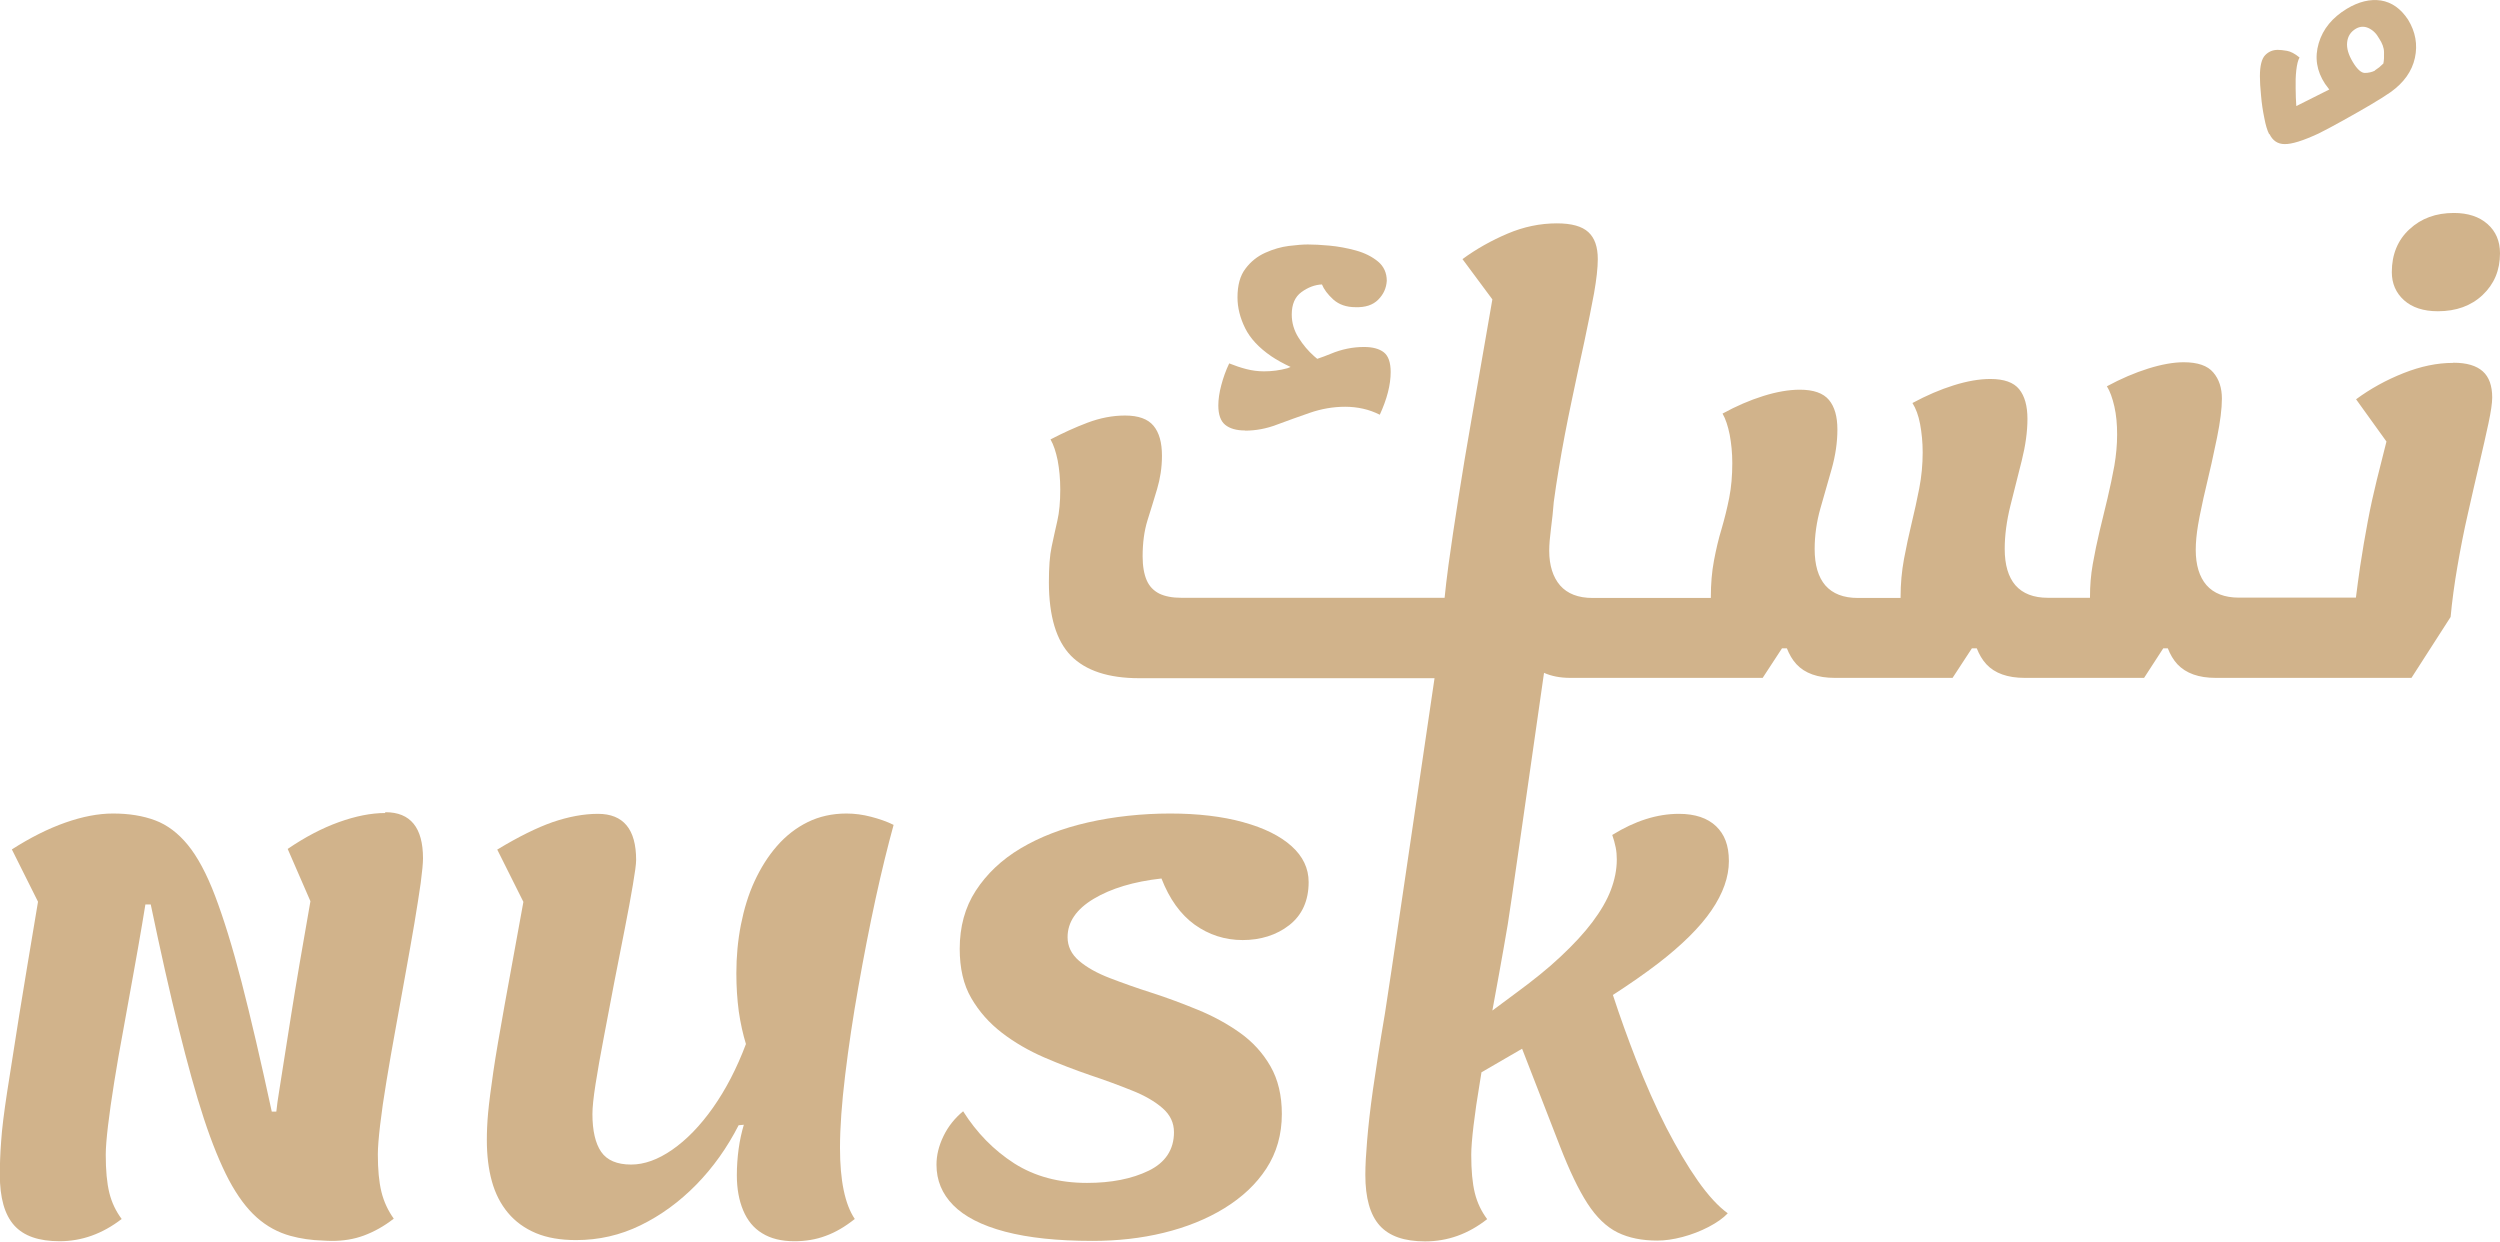
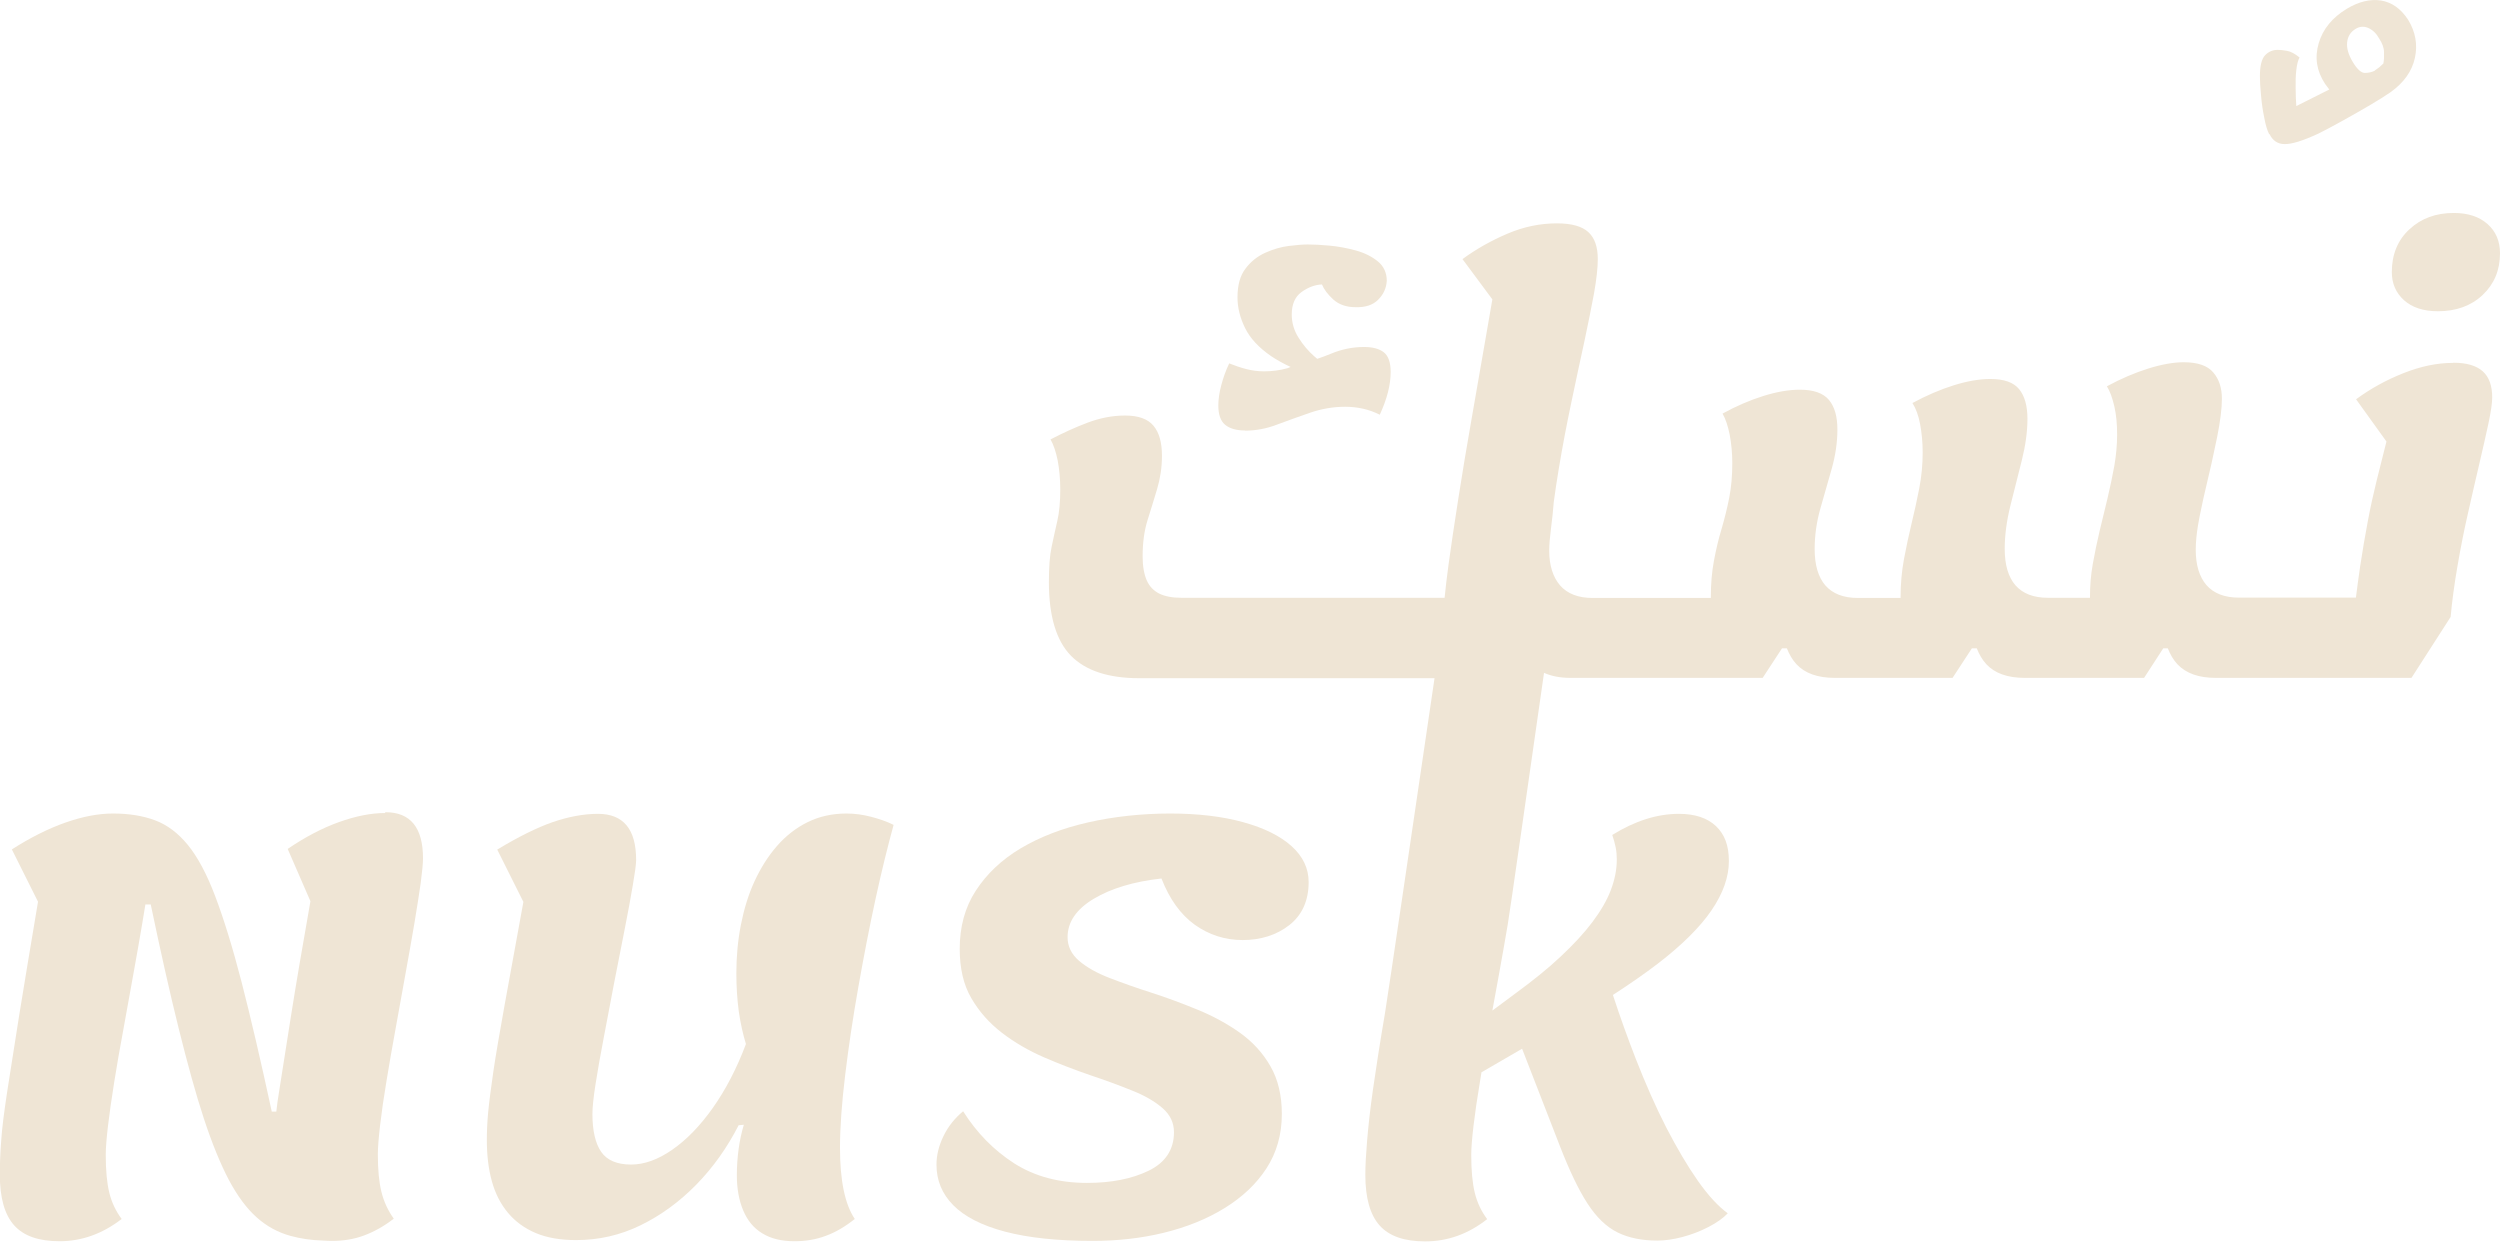
<svg xmlns="http://www.w3.org/2000/svg" id="Layer_2" data-name="Layer 2" viewBox="0 0 153.9 76.4">
  <defs>
    <style>
      .cls-1 {
-         fill: #d1b38b;
+         fill: #EFE5D5;
      }
    </style>
  </defs>
  <g id="svg1">
    <g>
      <g>
        <path class="cls-1" d="M76.65,26.51c.65,0,1.31-.12,1.96-.37,.65-.24,1.33-.49,2.03-.73s1.42-.37,2.17-.37c.37,0,.74,.04,1.1,.12,.36,.08,.71,.21,1.03,.37,.44-.96,.67-1.83,.67-2.63,0-.58-.14-.99-.42-1.21-.28-.22-.69-.33-1.22-.33-.7,0-1.38,.14-2.05,.42-.26,.11-.54,.21-.83,.31-.06-.05-.12-.1-.19-.16-.36-.32-.68-.69-.96-1.14-.28-.44-.42-.92-.42-1.43,0-.63,.2-1.09,.6-1.38,.4-.29,.82-.45,1.26-.47,.12,.3,.35,.61,.7,.93,.35,.31,.8,.47,1.36,.47,.61,.02,1.07-.13,1.4-.46,.33-.33,.5-.71,.53-1.16,0-.49-.18-.89-.54-1.19s-.82-.53-1.36-.68c-.55-.15-1.09-.25-1.63-.3-.54-.05-.98-.07-1.33-.07-.3,0-.69,.03-1.17,.09-.48,.06-.96,.2-1.45,.42-.49,.22-.9,.55-1.22,.98-.33,.43-.49,1.02-.49,1.77,0,.63,.16,1.26,.47,1.89s.85,1.21,1.61,1.73c.34,.23,.74,.45,1.19,.66-.07,.02-.13,.06-.2,.08-.47,.13-.95,.19-1.44,.19-.37,0-.74-.05-1.09-.14s-.7-.21-1.05-.35c-.21,.44-.37,.89-.49,1.35-.12,.45-.18,.87-.18,1.24,0,.56,.14,.96,.42,1.19,.28,.23,.69,.35,1.22,.35Z" />
        <path class="cls-1" d="M150.08,19.16c1.12,0,2.04-.33,2.75-1,.71-.67,1.07-1.52,1.07-2.57,0-.75-.26-1.35-.77-1.8s-1.2-.68-2.07-.68c-1.1,0-2.01,.33-2.73,1-.72,.66-1.09,1.55-1.09,2.64,0,.7,.25,1.28,.75,1.73,.5,.45,1.2,.68,2.08,.68Z" />
        <path class="cls-1" d="M150.99,22.34c-.96,0-1.97,.21-3.03,.63-1.06,.42-2.04,.96-2.92,1.61l1.87,2.6c-.02,.07-.03,.12-.05,.2-.16,.63-.34,1.35-.54,2.15-.2,.81-.39,1.66-.56,2.57s-.33,1.83-.47,2.77c-.1,.67-.18,1.3-.26,1.92h-4.6s-.01,0-.02,0c0,0-.01,0-.02,0h-2.56c-.89,0-1.55-.26-2-.77-.44-.51-.66-1.24-.66-2.17,0-.47,.05-.97,.14-1.52,.03-.18,.07-.37,.1-.55,.11-.49,.2-1,.32-1.48,.3-1.25,.55-2.37,.75-3.36,.2-.99,.3-1.79,.3-2.4,0-.65-.17-1.19-.53-1.61-.35-.42-.96-.63-1.82-.63-.63,0-1.36,.13-2.19,.39-.83,.26-1.67,.62-2.54,1.09,.19,.3,.34,.72,.46,1.24,.12,.53,.17,1.1,.17,1.73s-.06,1.27-.17,1.92c-.12,.65-.26,1.32-.42,2-.16,.68-.33,1.35-.49,2.03-.16,.68-.3,1.35-.42,2.03s-.17,1.34-.17,2v.07h-2.59c-.89,0-1.55-.26-2-.77-.44-.51-.66-1.26-.66-2.24,0-.84,.12-1.73,.35-2.66,.23-.93,.47-1.86,.7-2.78,.23-.92,.35-1.78,.35-2.57s-.17-1.4-.51-1.82c-.34-.42-.93-.63-1.77-.63-.68,0-1.43,.13-2.26,.39-.83,.26-1.67,.62-2.54,1.09,.21,.33,.37,.76,.47,1.29,.1,.54,.16,1.12,.16,1.75,0,.75-.07,1.48-.21,2.21s-.3,1.44-.47,2.15c-.17,.71-.33,1.45-.47,2.2-.14,.76-.21,1.53-.21,2.33v.07h-2.63c-.89,0-1.55-.26-2-.77-.44-.51-.66-1.26-.66-2.24,0-.84,.12-1.67,.35-2.49,.23-.82,.47-1.63,.7-2.45,.23-.82,.35-1.62,.35-2.42s-.17-1.4-.52-1.82c-.35-.42-.95-.63-1.79-.63-.68,0-1.43,.13-2.26,.39-.83,.26-1.66,.62-2.5,1.08,.19,.33,.33,.76,.44,1.3,.1,.54,.16,1.12,.16,1.75,0,.77-.06,1.48-.19,2.14s-.29,1.29-.47,1.91c-.19,.62-.34,1.27-.47,1.96-.13,.69-.19,1.43-.19,2.22v.07h-4.2s-.01,0-.02,0c0,0-.01,0-.02,0h-3.04c-.89,0-1.55-.26-2-.77-.44-.51-.67-1.23-.67-2.14,0-.37,.04-.83,.11-1.38,.07-.54,.13-1.08,.17-1.62,.09-.67,.19-1.33,.3-1.99,.24-1.46,.51-2.85,.79-4.18,.28-1.33,.54-2.56,.79-3.69,.24-1.13,.44-2.13,.6-2.99,.15-.86,.23-1.56,.23-2.1,0-.75-.19-1.3-.58-1.66-.39-.36-1.03-.54-1.94-.54-1.03,0-2.04,.21-3.03,.63-.99,.42-1.92,.94-2.78,1.57l1.84,2.48c-.14,.81-.3,1.71-.47,2.71-.26,1.48-.53,3.05-.82,4.71-.29,1.66-.56,3.26-.8,4.81s-.45,2.92-.61,4.11c-.11,.83-.19,1.5-.24,2.03h-16.21c-.56,0-1.01-.09-1.36-.26-.35-.18-.61-.45-.77-.82-.16-.37-.25-.86-.25-1.47,0-.84,.1-1.58,.3-2.22,.2-.64,.4-1.28,.59-1.92s.3-1.32,.3-2.05c0-.82-.17-1.43-.52-1.85-.35-.42-.93-.63-1.75-.63-.77,0-1.54,.15-2.31,.44-.77,.29-1.53,.64-2.28,1.03,.19,.33,.33,.76,.44,1.29,.1,.54,.16,1.13,.16,1.79,0,.77-.06,1.41-.18,1.93-.12,.51-.23,1.04-.35,1.59-.12,.55-.17,1.28-.17,2.19,0,2.1,.46,3.61,1.36,4.53,.91,.92,2.31,1.38,4.2,1.38h18.18c-1.13,7.65-2.83,19.29-3.05,20.62-.32,1.88-.56,3.44-.74,4.7-.18,1.26-.29,2.31-.36,3.14-.07,.83-.11,1.53-.11,2.11,0,1.42,.29,2.46,.88,3.12s1.52,.98,2.8,.98c1.38,0,2.65-.45,3.82-1.37-.35-.47-.61-1-.76-1.61s-.22-1.39-.22-2.35c0-.42,.05-1.02,.14-1.79,.09-.77,.22-1.66,.39-2.67,.03-.2,.07-.41,.1-.62l2.5-1.45,2.33,6c.58,1.49,1.14,2.67,1.69,3.52,.55,.85,1.17,1.45,1.86,1.79,.69,.34,1.51,.5,2.44,.5,.47,0,.98-.07,1.55-.22s1.11-.36,1.61-.62c.5-.26,.9-.54,1.18-.84-.58-.42-1.2-1.09-1.84-2-.64-.91-1.28-2-1.94-3.27-.65-1.27-1.28-2.7-1.89-4.26-.48-1.24-.95-2.53-1.4-3.91,1.05-.68,1.97-1.32,2.78-1.94,1.48-1.14,2.58-2.23,3.29-3.27,.71-1.04,1.07-2.05,1.07-3.03s-.27-1.65-.79-2.15c-.53-.5-1.28-.76-2.29-.76-1.33,0-2.7,.43-4.1,1.3,.09,.26,.16,.51,.21,.76,.05,.24,.07,.49,.07,.75,0,.63-.13,1.26-.37,1.89-.24,.63-.62,1.28-1.13,1.96-.51,.68-1.17,1.39-1.95,2.12-.78,.74-1.72,1.49-2.81,2.29l-1.4,1.04c.14-.74,.27-1.47,.4-2.19,.2-1.12,.39-2.16,.55-3.13,.11-.61,1.31-9.06,2.23-15.47,.45,.2,.98,.31,1.62,.31h3.64s.01,0,.02,0c0,0,.01,0,.02,0h8.16l1.19-1.82h.3c.15,.38,.34,.71,.59,.98,.52,.56,1.31,.84,2.36,.84h7.25l1.19-1.82h.3c.15,.38,.34,.71,.59,.98,.52,.56,1.31,.84,2.36,.84h7.35l1.18-1.82h.28c.15,.38,.34,.71,.59,.98,.53,.56,1.31,.84,2.36,.84h3.22s.01,0,.02,0c0,0,.01,0,.02,0h8.79l2.41-3.75c.09-.98,.23-2.02,.42-3.12,.19-1.1,.4-2.19,.65-3.27,.24-1.09,.48-2.1,.7-3.05,.22-.95,.41-1.77,.56-2.48,.15-.71,.23-1.24,.23-1.59,0-.72-.19-1.26-.58-1.61-.39-.35-.99-.53-1.8-.53Z" />
        <path class="cls-1" d="M23.7,50.05c-.86,0-1.81,.19-2.84,.56s-2.08,.92-3.15,1.65l1.4,3.22c-.49,2.78-.89,5.12-1.19,7.02s-.55,3.47-.74,4.7c-.07,.43-.13,.84-.17,1.23h-.28c-.68-3.15-1.3-5.81-1.86-7.98s-1.11-3.93-1.63-5.3-1.09-2.42-1.68-3.14-1.26-1.23-2.01-1.51c-.75-.28-1.61-.42-2.59-.42-.91,0-1.89,.19-2.94,.56-1.05,.37-2.15,.92-3.29,1.65l1.61,3.22c-.47,2.78-.85,5.11-1.16,7-.3,1.89-.55,3.47-.74,4.71-.19,1.25-.32,2.26-.37,3.05-.06,.78-.08,1.46-.08,2.04,0,1.42,.29,2.46,.88,3.12s1.52,.98,2.8,.98c1.35,0,2.63-.45,3.82-1.37-.35-.47-.61-1-.76-1.61-.15-.61-.22-1.39-.22-2.35,0-.42,.05-1.02,.14-1.79,.09-.77,.22-1.66,.38-2.67,.16-1.02,.35-2.09,.56-3.22,.21-1.13,.41-2.26,.61-3.38,.2-1.12,.39-2.16,.55-3.13,.07-.43,.14-.84,.2-1.21h.33c.61,2.92,1.18,5.46,1.72,7.63,.54,2.17,1.05,4.03,1.55,5.55s1.02,2.79,1.54,3.78c.53,.99,1.1,1.76,1.72,2.31,.62,.55,1.31,.92,2.07,1.13,.62,.17,1.28,.27,2.02,.29,.16,.01,.34,.02,.53,.02,.7,0,1.35-.1,1.97-.33s1.24-.57,1.84-1.04c-.35-.49-.61-1.04-.76-1.65-.15-.61-.22-1.38-.22-2.31,0-.42,.05-1.02,.14-1.8,.09-.78,.22-1.68,.39-2.7s.35-2.09,.56-3.22c.21-1.13,.41-2.26,.61-3.38,.2-1.12,.39-2.16,.55-3.12,.16-.96,.29-1.79,.39-2.49,.09-.7,.14-1.2,.14-1.51,0-1.89-.77-2.84-2.31-2.84Z" />
        <path class="cls-1" d="M52.12,50.08c-.89,0-1.69,.18-2.4,.53s-1.34,.84-1.89,1.47c-.55,.63-1,1.35-1.38,2.17s-.65,1.72-.84,2.68c-.19,.97-.28,1.96-.28,2.99,0,.82,.05,1.6,.15,2.35,.11,.75,.26,1.41,.44,2-.56,1.49-1.24,2.8-2.03,3.92s-1.63,1.98-2.51,2.59c-.88,.61-1.72,.91-2.53,.91-.86,0-1.48-.26-1.84-.78s-.54-1.31-.54-2.33c0-.4,.06-1,.19-1.83s.3-1.8,.51-2.89,.42-2.22,.64-3.37,.44-2.26,.65-3.31c.21-1.05,.37-1.95,.5-2.71,.13-.76,.2-1.27,.2-1.53,0-1.89-.78-2.84-2.35-2.84-.89,0-1.82,.18-2.79,.51-.97,.34-2.1,.9-3.41,1.69l1.61,3.22c-.47,2.57-.85,4.69-1.16,6.37-.3,1.68-.54,3.05-.69,4.08-.15,1.04-.26,1.88-.32,2.52-.06,.64-.08,1.2-.08,1.69,0,.93,.1,1.79,.31,2.54,.21,.76,.54,1.4,.99,1.94,.45,.54,1.03,.96,1.72,1.25,.69,.29,1.52,.43,2.47,.43,1.4,0,2.72-.3,3.97-.91,1.25-.61,2.39-1.44,3.43-2.5,1.04-1.06,1.91-2.29,2.61-3.66l.32-.03c-.14,.47-.25,.97-.32,1.49s-.11,1.06-.11,1.62c0,.82,.13,1.54,.39,2.16,.26,.62,.64,1.09,1.17,1.41,.53,.33,1.19,.49,1.98,.49,.68,0,1.32-.1,1.93-.33,.61-.22,1.2-.57,1.79-1.04-.61-.91-.91-2.37-.91-4.38,0-1.26,.11-2.75,.32-4.49,.21-1.74,.48-3.55,.81-5.41,.33-1.87,.68-3.68,1.06-5.43,.38-1.75,.76-3.27,1.11-4.55-.42-.21-.89-.37-1.39-.5-.5-.13-1-.2-1.52-.2Z" />
        <path class="cls-1" d="M76.52,50.61c-1.27-.35-2.77-.53-4.49-.53s-3.49,.19-5.06,.55c-1.58,.36-2.95,.89-4.13,1.59s-2.1,1.58-2.77,2.61-.99,2.23-.99,3.58c0,1.19,.23,2.21,.71,3.03,.48,.83,1.11,1.54,1.89,2.14s1.65,1.1,2.59,1.51c.95,.41,1.89,.77,2.82,1.09,.93,.31,1.8,.63,2.59,.95,.79,.31,1.42,.68,1.89,1.09,.47,.41,.7,.9,.7,1.48,0,1.07-.53,1.87-1.56,2.37s-2.3,.75-3.79,.75c-1.73,0-3.22-.4-4.48-1.2-1.26-.81-2.31-1.88-3.15-3.21-.51,.42-.92,.93-1.21,1.53s-.43,1.18-.43,1.76c0,.96,.34,1.79,1.03,2.49,.69,.7,1.75,1.25,3.19,1.63,1.44,.38,3.23,.57,5.38,.57,1.54,0,3-.16,4.39-.5,1.39-.34,2.64-.84,3.73-1.51s1.96-1.48,2.59-2.45,.95-2.09,.95-3.35c0-1.14-.23-2.12-.7-2.94-.47-.82-1.1-1.51-1.89-2.07-.79-.56-1.66-1.03-2.59-1.41s-1.88-.74-2.82-1.04-1.81-.61-2.59-.91c-.78-.3-1.41-.65-1.89-1.06-.48-.41-.71-.9-.71-1.46,0-.93,.54-1.72,1.61-2.36,1.07-.64,2.46-1.06,4.17-1.25,.49,1.26,1.17,2.21,2.04,2.84,.88,.63,1.87,.95,2.96,.95s2.08-.3,2.87-.92c.79-.62,1.19-1.51,1.19-2.65,0-.84-.35-1.58-1.05-2.21-.7-.63-1.69-1.12-2.96-1.47Z" />
      </g>
      <path class="cls-1" d="M139.69,8.26c-.12-.23-.22-.57-.3-1-.09-.44-.16-.89-.2-1.38-.05-.48-.07-.88-.07-1.19,0-.64,.11-1.07,.32-1.29,.21-.22,.47-.33,.78-.33,.15,0,.34,.02,.57,.06,.22,.04,.48,.17,.77,.41-.1,.17-.16,.44-.2,.78-.04,.35-.05,.72-.04,1.12,0,.4,.02,.76,.04,1.09l2.03-1.02-.26-.35c-.52-.79-.65-1.62-.39-2.5s.84-1.58,1.73-2.12c.73-.44,1.44-.61,2.1-.51,.67,.11,1.22,.5,1.67,1.18,.46,.75,.6,1.54,.42,2.36-.18,.82-.68,1.52-1.49,2.1-.27,.19-.68,.45-1.22,.77-.54,.32-1.11,.64-1.7,.97-.59,.33-1.1,.6-1.52,.81-.97,.45-1.66,.66-2.09,.65-.43,0-.74-.22-.93-.62Zm6.5-3.92c.12-.08,.21-.15,.28-.2,.07-.06,.15-.13,.25-.23,.04-.19,.05-.43,.04-.7,0-.27-.11-.55-.3-.84-.17-.31-.39-.52-.65-.64-.26-.12-.52-.11-.77,.03-.33,.19-.51,.47-.55,.84-.04,.37,.08,.77,.35,1.22,.27,.45,.52,.67,.74,.67s.43-.05,.62-.14Z" />
    </g>
  </g>
</svg>
